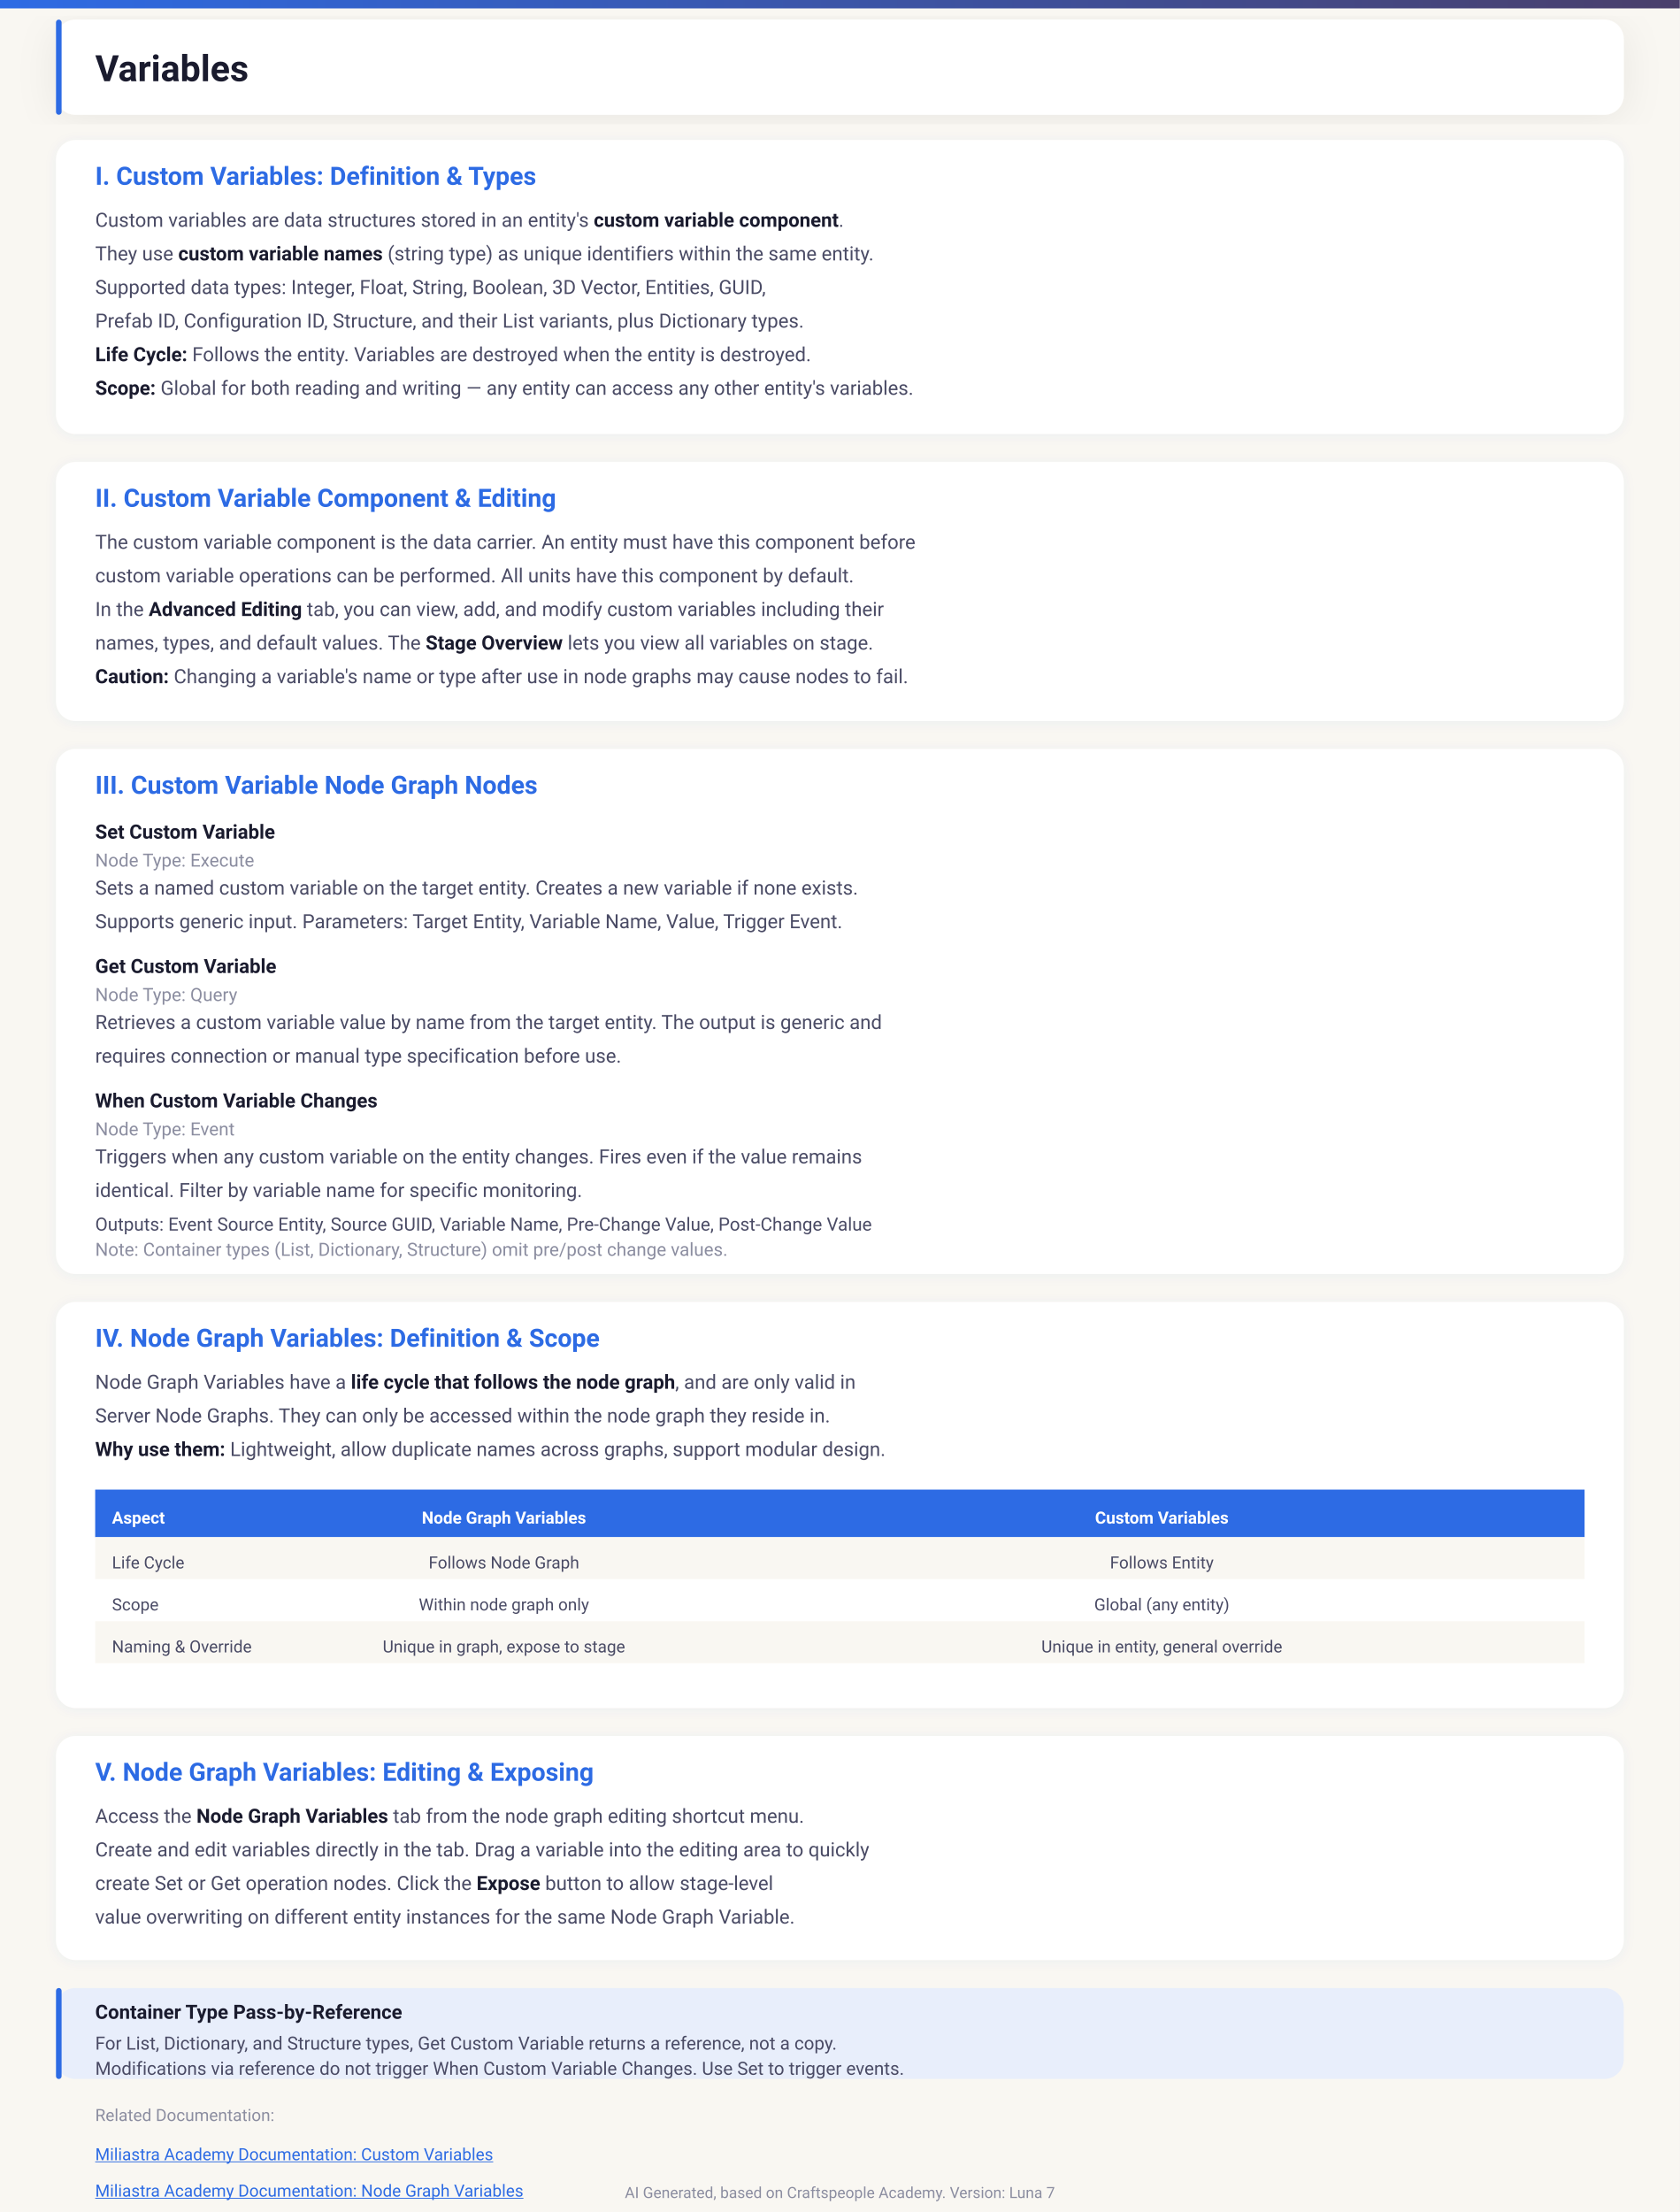
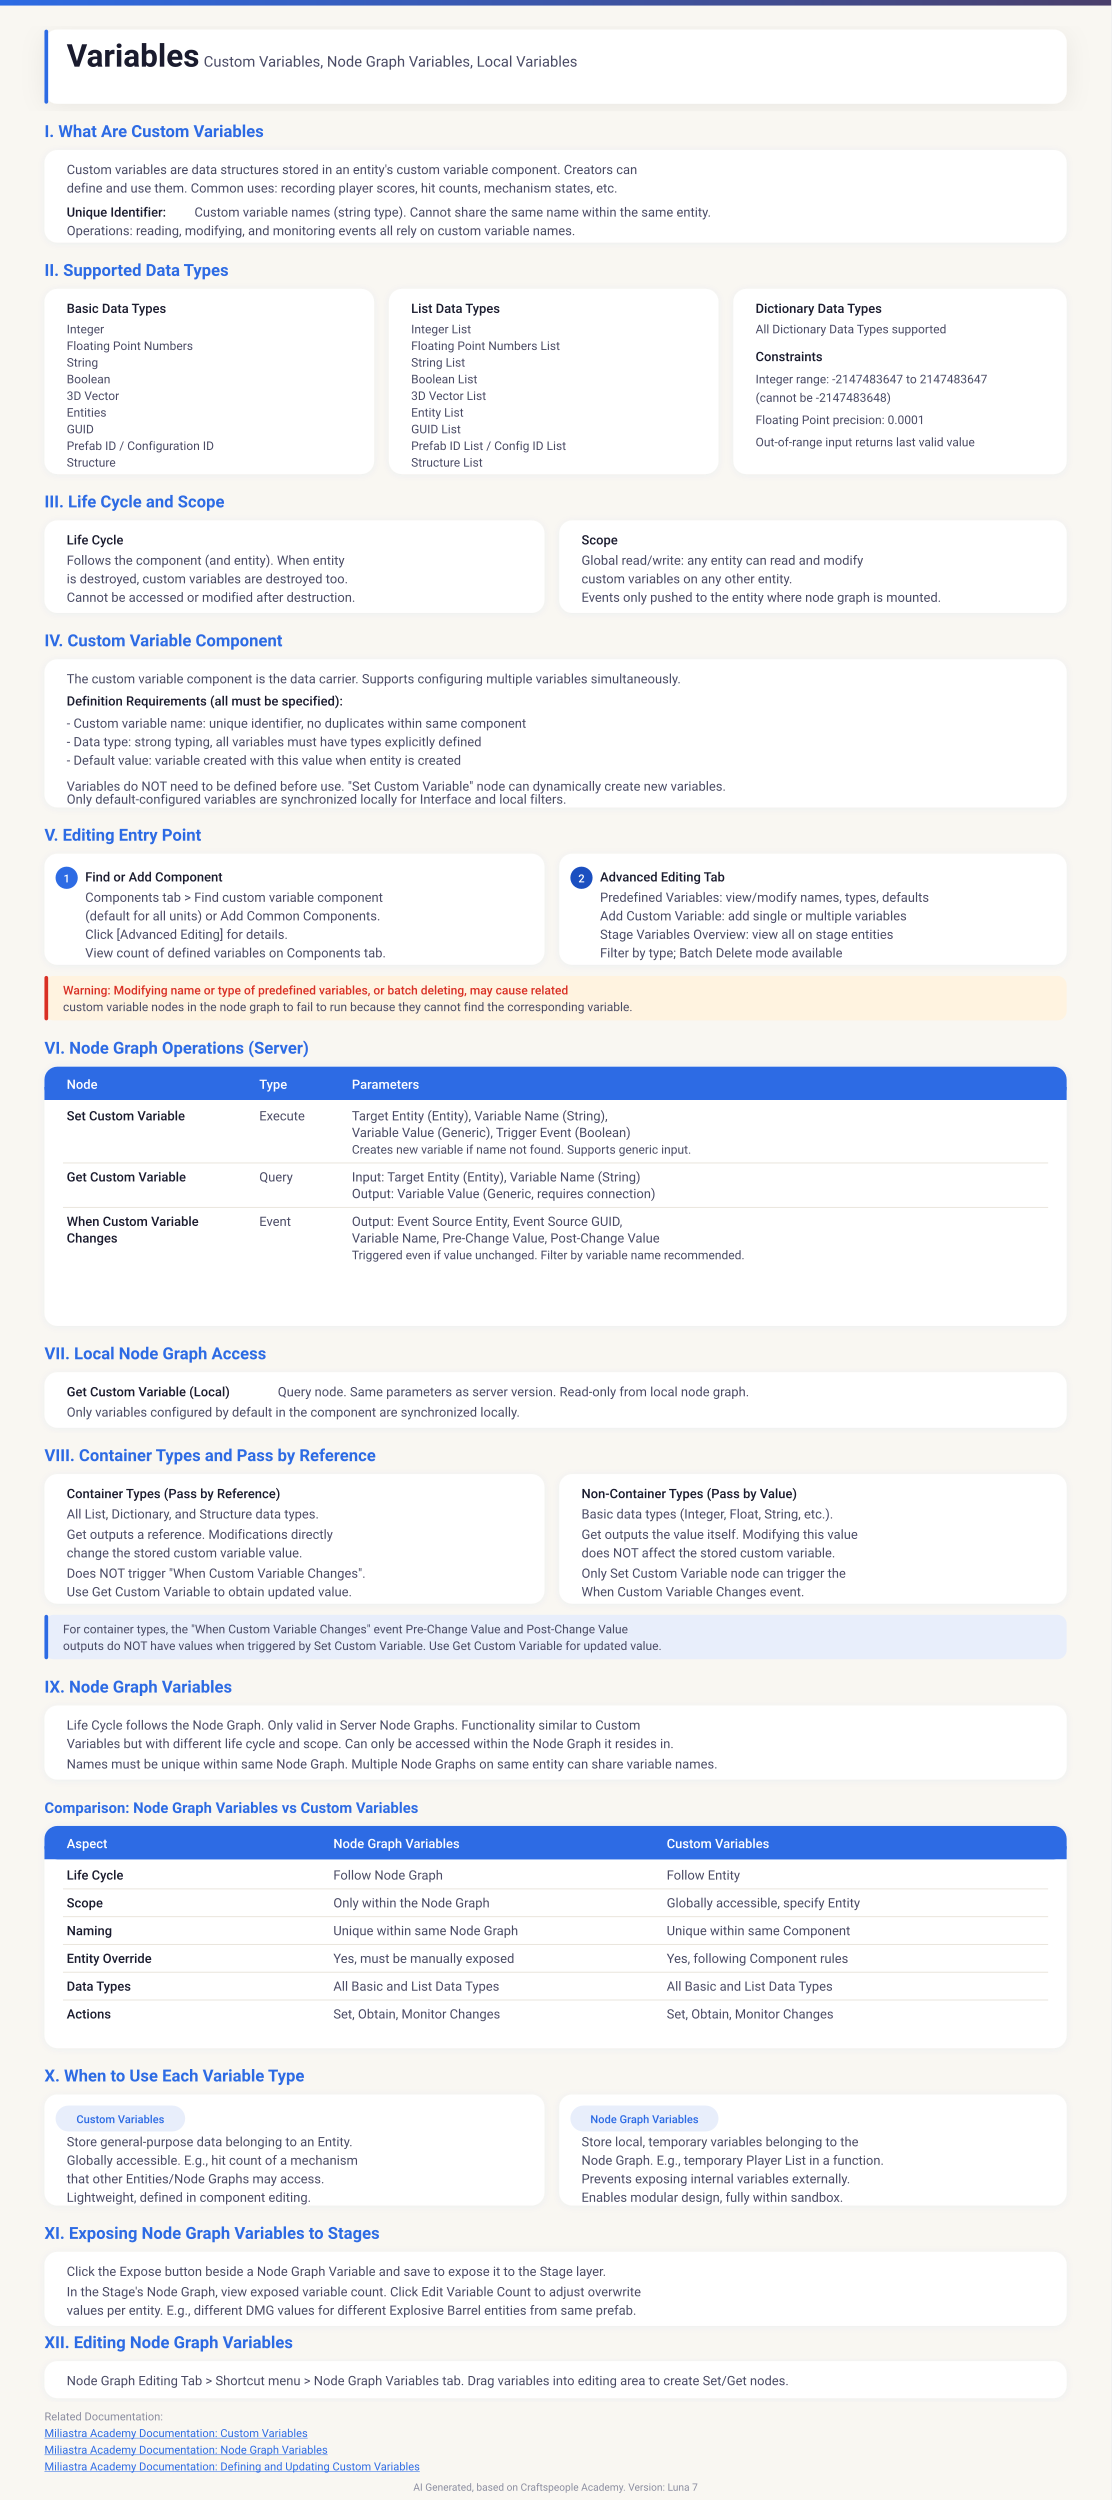
- <svg xmlns="http://www.w3.org/2000/svg" xmlns:xlink="http://www.w3.org/1999/xlink" viewBox="0 0 1200 1580" width="100%" height="100%" style="background:#F9F7F2;font-family:'Roboto','HYWenHei 85W','Noto Sans','Segoe UI',sans-serif;">
+ <svg xmlns="http://www.w3.org/2000/svg" xmlns:xlink="http://www.w3.org/1999/xlink" viewBox="0 0 1200 2700">
  <defs>
    <linearGradient id="topGrad" x1="0" y1="0" x2="1200" y2="0" gradientUnits="userSpaceOnUse">
      <stop offset="0%" stop-color="#2D6BE4" />
      <stop offset="100%" stop-color="#4A3F6B" />
    </linearGradient>
    <filter id="card">
      <feDropShadow dx="0" dy="1" stdDeviation="4" flood-color="#2D6BE4" flood-opacity="0.06" />
    </filter>
    <filter id="elevated">
      <feDropShadow dx="0" dy="4" stdDeviation="14" flood-color="#000" flood-opacity="0.07" />
    </filter>
  </defs>
-   <rect width="1200" height="1580" fill="#F9F7F2" />
+   <rect width="1200" height="2700" fill="#F9F7F2" />
  <rect width="1200" height="6" fill="url(#topGrad)" />
-   <rect x="40" y="14" width="1120" height="68" rx="14" fill="#FFFFFF" filter="url(#elevated)" />
-   <rect x="40" y="14" width="4" height="68" rx="2" fill="#2D6BE4" />
-   <text x="68" y="58" font-size="26" font-weight="700" fill="#1A1B2E">Variables</text>
-   <rect x="40" y="100" width="1120" height="210" rx="14" fill="#FFFFFF" filter="url(#card)" />
-   <text x="68" y="132" font-size="18" font-weight="700" fill="#2D6BE4">I. Custom Variables: Definition &amp; Types</text>
-   <text x="68" y="162" font-size="14" fill="#4A4B65">Custom variables are data structures stored in an entity's <tspan font-weight="700" fill="#1A1B2E">custom variable component</tspan>.</text>
-   <text x="68" y="186" font-size="14" fill="#4A4B65">They use <tspan font-weight="700" fill="#1A1B2E">custom variable names</tspan> (string type) as unique identifiers within the same entity.</text>
-   <text x="68" y="210" font-size="14" fill="#4A4B65">Supported data types: Integer, Float, String, Boolean, 3D Vector, Entities, GUID,</text>
-   <text x="68" y="234" font-size="14" fill="#4A4B65">Prefab ID, Configuration ID, Structure, and their List variants, plus Dictionary types.</text>
-   <text x="68" y="258" font-size="14" fill="#4A4B65">
-     <tspan font-weight="700" fill="#1A1B2E">Life Cycle:</tspan> Follows the entity. Variables are destroyed when the entity is destroyed.</text>
-   <text x="68" y="282" font-size="14" fill="#4A4B65">
-     <tspan font-weight="700" fill="#1A1B2E">Scope:</tspan> Global for both reading and writing — any entity can access any other entity's variables.</text>
-   <rect x="40" y="330" width="1120" height="185" rx="14" fill="#FFFFFF" filter="url(#card)" />
-   <text x="68" y="362" font-size="18" font-weight="700" fill="#2D6BE4">II. Custom Variable Component &amp; Editing</text>
-   <text x="68" y="392" font-size="14" fill="#4A4B65">The custom variable component is the data carrier. An entity must have this component before</text>
-   <text x="68" y="416" font-size="14" fill="#4A4B65">custom variable operations can be performed. All units have this component by default.</text>
-   <text x="68" y="440" font-size="14" fill="#4A4B65">In the <tspan font-weight="700" fill="#1A1B2E">Advanced Editing</tspan> tab, you can view, add, and modify custom variables including their</text>
-   <text x="68" y="464" font-size="14" fill="#4A4B65">names, types, and default values. The <tspan font-weight="700" fill="#1A1B2E">Stage Overview</tspan> lets you view all variables on stage.</text>
-   <text x="68" y="488" font-size="14" fill="#4A4B65">
-     <tspan font-weight="700" fill="#1A1B2E">Caution:</tspan> Changing a variable's name or type after use in node graphs may cause nodes to fail.</text>
-   <rect x="40" y="535" width="1120" height="375" rx="14" fill="#FFFFFF" filter="url(#card)" />
-   <text x="68" y="567" font-size="18" font-weight="700" fill="#2D6BE4">III. Custom Variable Node Graph Nodes</text>
-   <text x="68" y="599" font-size="14" font-weight="700" fill="#1A1B2E">Set Custom Variable</text>
-   <text x="68" y="619" font-size="13" fill="#8B8DA0">Node Type: Execute</text>
-   <text x="68" y="639" font-size="14" fill="#4A4B65">Sets a named custom variable on the target entity. Creates a new variable if none exists.</text>
-   <text x="68" y="663" font-size="14" fill="#4A4B65">Supports generic input. Parameters: Target Entity, Variable Name, Value, Trigger Event.</text>
-   <text x="68" y="695" font-size="14" font-weight="700" fill="#1A1B2E">Get Custom Variable</text>
-   <text x="68" y="715" font-size="13" fill="#8B8DA0">Node Type: Query</text>
-   <text x="68" y="735" font-size="14" fill="#4A4B65">Retrieves a custom variable value by name from the target entity. The output is generic and</text>
-   <text x="68" y="759" font-size="14" fill="#4A4B65">requires connection or manual type specification before use.</text>
-   <text x="68" y="791" font-size="14" font-weight="700" fill="#1A1B2E">When Custom Variable Changes</text>
-   <text x="68" y="811" font-size="13" fill="#8B8DA0">Node Type: Event</text>
-   <text x="68" y="831" font-size="14" fill="#4A4B65">Triggers when any custom variable on the entity changes. Fires even if the value remains</text>
-   <text x="68" y="855" font-size="14" fill="#4A4B65">identical. Filter by variable name for specific monitoring.</text>
-   <text x="68" y="879" font-size="13" fill="#4A4B65">Outputs: Event Source Entity, Source GUID, Variable Name, Pre-Change Value, Post-Change Value</text>
-   <text x="68" y="897" font-size="13" fill="#8B8DA0">Note: Container types (List, Dictionary, Structure) omit pre/post change values.</text>
-   <rect x="40" y="930" width="1120" height="290" rx="14" fill="#FFFFFF" filter="url(#card)" />
-   <text x="68" y="962" font-size="18" font-weight="700" fill="#2D6BE4">IV. Node Graph Variables: Definition &amp; Scope</text>
-   <text x="68" y="992" font-size="14" fill="#4A4B65">Node Graph Variables have a <tspan font-weight="700" fill="#1A1B2E">life cycle that follows the node graph</tspan>, and are only valid in</text>
-   <text x="68" y="1016" font-size="14" fill="#4A4B65">Server Node Graphs. They can only be accessed within the node graph they reside in.</text>
-   <text x="68" y="1040" font-size="14" fill="#4A4B65">
-     <tspan font-weight="700" fill="#1A1B2E">Why use them:</tspan> Lightweight, allow duplicate names across graphs, support modular design.</text>
-   <rect x="68" y="1064" width="1064" height="34" fill="#2D6BE4" />
-   <text x="80" y="1085" font-size="12" font-weight="700" fill="#FFFFFF" dominant-baseline="middle">Aspect</text>
-   <text x="360" y="1085" font-size="12" font-weight="700" fill="#FFFFFF" text-anchor="middle" dominant-baseline="middle">Node Graph Variables</text>
-   <text x="830" y="1085" font-size="12" font-weight="700" fill="#FFFFFF" text-anchor="middle" dominant-baseline="middle">Custom Variables</text>
-   <rect x="68" y="1098" width="1064" height="30" fill="#F9F7F2" />
-   <text x="80" y="1117" font-size="12" fill="#4A4B65" dominant-baseline="middle">Life Cycle</text>
-   <text x="360" y="1117" font-size="12" fill="#4A4B65" text-anchor="middle" dominant-baseline="middle">Follows Node Graph</text>
-   <text x="830" y="1117" font-size="12" fill="#4A4B65" text-anchor="middle" dominant-baseline="middle">Follows Entity</text>
-   <rect x="68" y="1128" width="1064" height="30" fill="#FFFFFF" />
-   <text x="80" y="1147" font-size="12" fill="#4A4B65" dominant-baseline="middle">Scope</text>
-   <text x="360" y="1147" font-size="12" fill="#4A4B65" text-anchor="middle" dominant-baseline="middle">Within node graph only</text>
-   <text x="830" y="1147" font-size="12" fill="#4A4B65" text-anchor="middle" dominant-baseline="middle">Global (any entity)</text>
-   <rect x="68" y="1158" width="1064" height="30" fill="#F9F7F2" />
-   <text x="80" y="1177" font-size="12" fill="#4A4B65" dominant-baseline="middle">Naming &amp; Override</text>
-   <text x="360" y="1177" font-size="12" fill="#4A4B65" text-anchor="middle" dominant-baseline="middle">Unique in graph, expose to stage</text>
-   <text x="830" y="1177" font-size="12" fill="#4A4B65" text-anchor="middle" dominant-baseline="middle">Unique in entity, general override</text>
-   <rect x="40" y="1240" width="1120" height="160" rx="14" fill="#FFFFFF" filter="url(#card)" />
-   <text x="68" y="1272" font-size="18" font-weight="700" fill="#2D6BE4">V. Node Graph Variables: Editing &amp; Exposing</text>
-   <text x="68" y="1302" font-size="14" fill="#4A4B65">Access the <tspan font-weight="700" fill="#1A1B2E">Node Graph Variables</tspan> tab from the node graph editing shortcut menu.</text>
-   <text x="68" y="1326" font-size="14" fill="#4A4B65">Create and edit variables directly in the tab. Drag a variable into the editing area to quickly</text>
-   <text x="68" y="1350" font-size="14" fill="#4A4B65">create Set or Get operation nodes. Click the <tspan font-weight="700" fill="#1A1B2E">Expose</tspan> button to allow stage-level</text>
-   <text x="68" y="1374" font-size="14" fill="#4A4B65">value overwriting on different entity instances for the same Node Graph Variable.</text>
-   <rect x="40" y="1420" width="1120" height="65" rx="14" fill="#E8EEFB" />
-   <rect x="40" y="1420" width="4" height="65" rx="2" fill="#2D6BE4" />
-   <text x="68" y="1442" font-size="14" font-weight="700" fill="#1A1B2E">Container Type Pass-by-Reference</text>
-   <text x="68" y="1464" font-size="13" fill="#4A4B65">For List, Dictionary, and Structure types, Get Custom Variable returns a reference, not a copy.</text>
-   <text x="68" y="1482" font-size="13" fill="#4A4B65">Modifications via reference do not trigger When Custom Variable Changes. Use Set to trigger events.</text>
-   <text x="68" y="1515" font-size="12" fill="#8B8DA0">Related Documentation:</text>
-   <a xlink:href="https://act.hoyoverse.com/ys/ugc/tutorial/detail/mh07te9wy8b6" target="_blank">
-     <text x="68" y="1543" font-size="12" fill="#2D6BE4" text-decoration="underline">Miliastra Academy Documentation: Custom Variables</text>
+   <rect x="48" y="32" width="1104" height="80" rx="14" fill="#fff" filter="url(#elevated)" />
+   <rect x="48" y="32" width="4" height="80" rx="2" fill="#2D6BE4" />
+   <text x="72" y="72" fill="#1A1B2E" font-size="34" font-weight="bold" font-family="'Roboto','HYWenHei 85W','Noto Sans','Segoe UI',sans-serif">Variables</text>
+   <text x="220" y="72" fill="#4A4B65" font-size="16" font-family="'Roboto','HYWenHei 85W','Noto Sans','Segoe UI',sans-serif">Custom Variables, Node Graph Variables, Local Variables</text>
+   <text x="48" y="148" fill="#2D6BE4" font-size="18" font-weight="700" font-family="'Roboto','HYWenHei 85W','Noto Sans','Segoe UI',sans-serif">I. What Are Custom Variables</text>
+   <rect x="48" y="162" width="1104" height="100" rx="14" fill="#fff" filter="url(#card)" />
+   <text x="72" y="188" fill="#4A4B65" font-size="14" font-family="'Roboto','HYWenHei 85W','Noto Sans','Segoe UI',sans-serif">Custom variables are data structures stored in an entity's custom variable component. Creators can</text>
+   <text x="72" y="208" fill="#4A4B65" font-size="14" font-family="'Roboto','HYWenHei 85W','Noto Sans','Segoe UI',sans-serif">define and use them. Common uses: recording player scores, hit counts, mechanism states, etc.</text>
+   <text x="72" y="234" fill="#1A1B2E" font-size="14" font-weight="500" font-family="'Roboto','HYWenHei 85W','Noto Sans','Segoe UI',sans-serif">Unique Identifier:</text>
+   <text x="210" y="234" fill="#4A4B65" font-size="14" font-family="'Roboto','HYWenHei 85W','Noto Sans','Segoe UI',sans-serif">Custom variable names (string type). Cannot share the same name within the same entity.</text>
+   <text x="72" y="254" fill="#4A4B65" font-size="14" font-family="'Roboto','HYWenHei 85W','Noto Sans','Segoe UI',sans-serif">Operations: reading, modifying, and monitoring events all rely on custom variable names.</text>
+   <text x="48" y="298" fill="#2D6BE4" font-size="18" font-weight="700" font-family="'Roboto','HYWenHei 85W','Noto Sans','Segoe UI',sans-serif">II. Supported Data Types</text>
+   <rect x="48" y="312" width="356" height="200" rx="14" fill="#fff" filter="url(#card)" />
+   <text x="72" y="338" fill="#1A1B2E" font-size="14" font-weight="500" font-family="'Roboto','HYWenHei 85W','Noto Sans','Segoe UI',sans-serif">Basic Data Types</text>
+   <text x="72" y="360" fill="#4A4B65" font-size="13" font-family="'Roboto','HYWenHei 85W','Noto Sans','Segoe UI',sans-serif">Integer</text>
+   <text x="72" y="378" fill="#4A4B65" font-size="13" font-family="'Roboto','HYWenHei 85W','Noto Sans','Segoe UI',sans-serif">Floating Point Numbers</text>
+   <text x="72" y="396" fill="#4A4B65" font-size="13" font-family="'Roboto','HYWenHei 85W','Noto Sans','Segoe UI',sans-serif">String</text>
+   <text x="72" y="414" fill="#4A4B65" font-size="13" font-family="'Roboto','HYWenHei 85W','Noto Sans','Segoe UI',sans-serif">Boolean</text>
+   <text x="72" y="432" fill="#4A4B65" font-size="13" font-family="'Roboto','HYWenHei 85W','Noto Sans','Segoe UI',sans-serif">3D Vector</text>
+   <text x="72" y="450" fill="#4A4B65" font-size="13" font-family="'Roboto','HYWenHei 85W','Noto Sans','Segoe UI',sans-serif">Entities</text>
+   <text x="72" y="468" fill="#4A4B65" font-size="13" font-family="'Roboto','HYWenHei 85W','Noto Sans','Segoe UI',sans-serif">GUID</text>
+   <text x="72" y="486" fill="#4A4B65" font-size="13" font-family="'Roboto','HYWenHei 85W','Noto Sans','Segoe UI',sans-serif">Prefab ID / Configuration ID</text>
+   <text x="72" y="504" fill="#4A4B65" font-size="13" font-family="'Roboto','HYWenHei 85W','Noto Sans','Segoe UI',sans-serif">Structure</text>
+   <rect x="420" y="312" width="356" height="200" rx="14" fill="#fff" filter="url(#card)" />
+   <text x="444" y="338" fill="#1A1B2E" font-size="14" font-weight="500" font-family="'Roboto','HYWenHei 85W','Noto Sans','Segoe UI',sans-serif">List Data Types</text>
+   <text x="444" y="360" fill="#4A4B65" font-size="13" font-family="'Roboto','HYWenHei 85W','Noto Sans','Segoe UI',sans-serif">Integer List</text>
+   <text x="444" y="378" fill="#4A4B65" font-size="13" font-family="'Roboto','HYWenHei 85W','Noto Sans','Segoe UI',sans-serif">Floating Point Numbers List</text>
+   <text x="444" y="396" fill="#4A4B65" font-size="13" font-family="'Roboto','HYWenHei 85W','Noto Sans','Segoe UI',sans-serif">String List</text>
+   <text x="444" y="414" fill="#4A4B65" font-size="13" font-family="'Roboto','HYWenHei 85W','Noto Sans','Segoe UI',sans-serif">Boolean List</text>
+   <text x="444" y="432" fill="#4A4B65" font-size="13" font-family="'Roboto','HYWenHei 85W','Noto Sans','Segoe UI',sans-serif">3D Vector List</text>
+   <text x="444" y="450" fill="#4A4B65" font-size="13" font-family="'Roboto','HYWenHei 85W','Noto Sans','Segoe UI',sans-serif">Entity List</text>
+   <text x="444" y="468" fill="#4A4B65" font-size="13" font-family="'Roboto','HYWenHei 85W','Noto Sans','Segoe UI',sans-serif">GUID List</text>
+   <text x="444" y="486" fill="#4A4B65" font-size="13" font-family="'Roboto','HYWenHei 85W','Noto Sans','Segoe UI',sans-serif">Prefab ID List / Config ID List</text>
+   <text x="444" y="504" fill="#4A4B65" font-size="13" font-family="'Roboto','HYWenHei 85W','Noto Sans','Segoe UI',sans-serif">Structure List</text>
+   <rect x="792" y="312" width="360" height="200" rx="14" fill="#fff" filter="url(#card)" />
+   <text x="816" y="338" fill="#1A1B2E" font-size="14" font-weight="500" font-family="'Roboto','HYWenHei 85W','Noto Sans','Segoe UI',sans-serif">Dictionary Data Types</text>
+   <text x="816" y="360" fill="#4A4B65" font-size="13" font-family="'Roboto','HYWenHei 85W','Noto Sans','Segoe UI',sans-serif">All Dictionary Data Types supported</text>
+   <text x="816" y="390" fill="#1A1B2E" font-size="14" font-weight="500" font-family="'Roboto','HYWenHei 85W','Noto Sans','Segoe UI',sans-serif">Constraints</text>
+   <text x="816" y="414" fill="#4A4B65" font-size="13" font-family="'Roboto','HYWenHei 85W','Noto Sans','Segoe UI',sans-serif">Integer range: -2147483647 to 2147483647</text>
+   <text x="816" y="434" fill="#4A4B65" font-size="13" font-family="'Roboto','HYWenHei 85W','Noto Sans','Segoe UI',sans-serif">(cannot be -2147483648)</text>
+   <text x="816" y="458" fill="#4A4B65" font-size="13" font-family="'Roboto','HYWenHei 85W','Noto Sans','Segoe UI',sans-serif">Floating Point precision: 0.0001</text>
+   <text x="816" y="482" fill="#4A4B65" font-size="13" font-family="'Roboto','HYWenHei 85W','Noto Sans','Segoe UI',sans-serif">Out-of-range input returns last valid value</text>
+   <text x="48" y="548" fill="#2D6BE4" font-size="18" font-weight="700" font-family="'Roboto','HYWenHei 85W','Noto Sans','Segoe UI',sans-serif">III. Life Cycle and Scope</text>
+   <rect x="48" y="562" width="540" height="100" rx="14" fill="#fff" filter="url(#card)" />
+   <text x="72" y="588" fill="#1A1B2E" font-size="14" font-weight="500" font-family="'Roboto','HYWenHei 85W','Noto Sans','Segoe UI',sans-serif">Life Cycle</text>
+   <text x="72" y="610" fill="#4A4B65" font-size="14" font-family="'Roboto','HYWenHei 85W','Noto Sans','Segoe UI',sans-serif">Follows the component (and entity). When entity</text>
+   <text x="72" y="630" fill="#4A4B65" font-size="14" font-family="'Roboto','HYWenHei 85W','Noto Sans','Segoe UI',sans-serif">is destroyed, custom variables are destroyed too.</text>
+   <text x="72" y="650" fill="#4A4B65" font-size="14" font-family="'Roboto','HYWenHei 85W','Noto Sans','Segoe UI',sans-serif">Cannot be accessed or modified after destruction.</text>
+   <rect x="604" y="562" width="548" height="100" rx="14" fill="#fff" filter="url(#card)" />
+   <text x="628" y="588" fill="#1A1B2E" font-size="14" font-weight="500" font-family="'Roboto','HYWenHei 85W','Noto Sans','Segoe UI',sans-serif">Scope</text>
+   <text x="628" y="610" fill="#4A4B65" font-size="14" font-family="'Roboto','HYWenHei 85W','Noto Sans','Segoe UI',sans-serif">Global read/write: any entity can read and modify</text>
+   <text x="628" y="630" fill="#4A4B65" font-size="14" font-family="'Roboto','HYWenHei 85W','Noto Sans','Segoe UI',sans-serif">custom variables on any other entity.</text>
+   <text x="628" y="650" fill="#4A4B65" font-size="14" font-family="'Roboto','HYWenHei 85W','Noto Sans','Segoe UI',sans-serif">Events only pushed to the entity where node graph is mounted.</text>
+   <text x="48" y="698" fill="#2D6BE4" font-size="18" font-weight="700" font-family="'Roboto','HYWenHei 85W','Noto Sans','Segoe UI',sans-serif">IV. Custom Variable Component</text>
+   <rect x="48" y="712" width="1104" height="160" rx="14" fill="#fff" filter="url(#card)" />
+   <text x="72" y="738" fill="#4A4B65" font-size="14" font-family="'Roboto','HYWenHei 85W','Noto Sans','Segoe UI',sans-serif">The custom variable component is the data carrier. Supports configuring multiple variables simultaneously.</text>
+   <text x="72" y="762" fill="#1A1B2E" font-size="14" font-weight="500" font-family="'Roboto','HYWenHei 85W','Noto Sans','Segoe UI',sans-serif">Definition Requirements (all must be specified):</text>
+   <text x="72" y="786" fill="#4A4B65" font-size="14" font-family="'Roboto','HYWenHei 85W','Noto Sans','Segoe UI',sans-serif">- Custom variable name: unique identifier, no duplicates within same component</text>
+   <text x="72" y="806" fill="#4A4B65" font-size="14" font-family="'Roboto','HYWenHei 85W','Noto Sans','Segoe UI',sans-serif">- Data type: strong typing, all variables must have types explicitly defined</text>
+   <text x="72" y="826" fill="#4A4B65" font-size="14" font-family="'Roboto','HYWenHei 85W','Noto Sans','Segoe UI',sans-serif">- Default value: variable created with this value when entity is created</text>
+   <text x="72" y="854" fill="#4A4B65" font-size="14" font-family="'Roboto','HYWenHei 85W','Noto Sans','Segoe UI',sans-serif">Variables do NOT need to be defined before use. "Set Custom Variable" node can dynamically create new variables.</text>
+   <text x="72" y="868" fill="#4A4B65" font-size="14" font-family="'Roboto','HYWenHei 85W','Noto Sans','Segoe UI',sans-serif">Only default-configured variables are synchronized locally for Interface and local filters.</text>
+   <text x="48" y="908" fill="#2D6BE4" font-size="18" font-weight="700" font-family="'Roboto','HYWenHei 85W','Noto Sans','Segoe UI',sans-serif">V. Editing Entry Point</text>
+   <rect x="48" y="922" width="540" height="120" rx="14" fill="#fff" filter="url(#card)" />
+   <circle cx="72" cy="948" r="12" fill="#2D6BE4" />
+   <text x="72" y="953" fill="#fff" font-size="12" text-anchor="middle" font-weight="500" font-family="'Roboto','HYWenHei 85W','Noto Sans','Segoe UI',sans-serif">1</text>
+   <text x="92" y="952" fill="#1A1B2E" font-size="14" font-weight="500" font-family="'Roboto','HYWenHei 85W','Noto Sans','Segoe UI',sans-serif">Find or Add Component</text>
+   <text x="92" y="974" fill="#4A4B65" font-size="14" font-family="'Roboto','HYWenHei 85W','Noto Sans','Segoe UI',sans-serif">Components tab &gt; Find custom variable component</text>
+   <text x="92" y="994" fill="#4A4B65" font-size="14" font-family="'Roboto','HYWenHei 85W','Noto Sans','Segoe UI',sans-serif">(default for all units) or Add Common Components.</text>
+   <text x="92" y="1014" fill="#4A4B65" font-size="14" font-family="'Roboto','HYWenHei 85W','Noto Sans','Segoe UI',sans-serif">Click [Advanced Editing] for details.</text>
+   <text x="92" y="1034" fill="#4A4B65" font-size="14" font-family="'Roboto','HYWenHei 85W','Noto Sans','Segoe UI',sans-serif">View count of defined variables on Components tab.</text>
+   <rect x="604" y="922" width="548" height="120" rx="14" fill="#fff" filter="url(#card)" />
+   <circle cx="628" cy="948" r="12" fill="#1B4FC0" />
+   <text x="628" y="953" fill="#fff" font-size="12" text-anchor="middle" font-weight="500" font-family="'Roboto','HYWenHei 85W','Noto Sans','Segoe UI',sans-serif">2</text>
+   <text x="648" y="952" fill="#1A1B2E" font-size="14" font-weight="500" font-family="'Roboto','HYWenHei 85W','Noto Sans','Segoe UI',sans-serif">Advanced Editing Tab</text>
+   <text x="648" y="974" fill="#4A4B65" font-size="14" font-family="'Roboto','HYWenHei 85W','Noto Sans','Segoe UI',sans-serif">Predefined Variables: view/modify names, types, defaults</text>
+   <text x="648" y="994" fill="#4A4B65" font-size="14" font-family="'Roboto','HYWenHei 85W','Noto Sans','Segoe UI',sans-serif">Add Custom Variable: add single or multiple variables</text>
+   <text x="648" y="1014" fill="#4A4B65" font-size="14" font-family="'Roboto','HYWenHei 85W','Noto Sans','Segoe UI',sans-serif">Stage Variables Overview: view all on stage entities</text>
+   <text x="648" y="1034" fill="#4A4B65" font-size="14" font-family="'Roboto','HYWenHei 85W','Noto Sans','Segoe UI',sans-serif">Filter by type; Batch Delete mode available</text>
+   <rect x="48" y="1054" width="1104" height="48" rx="10" fill="#FFF3E0" />
+   <rect x="48" y="1054" width="4" height="48" rx="2" fill="#D93025" />
+   <text x="68" y="1074" fill="#D93025" font-size="13" font-weight="500" font-family="'Roboto','HYWenHei 85W','Noto Sans','Segoe UI',sans-serif">Warning: Modifying name or type of predefined variables, or batch deleting, may cause related</text>
+   <text x="68" y="1092" fill="#4A4B65" font-size="13" font-family="'Roboto','HYWenHei 85W','Noto Sans','Segoe UI',sans-serif">custom variable nodes in the node graph to fail to run because they cannot find the corresponding variable.</text>
+   <text x="48" y="1138" fill="#2D6BE4" font-size="18" font-weight="700" font-family="'Roboto','HYWenHei 85W','Noto Sans','Segoe UI',sans-serif">VI. Node Graph Operations (Server)</text>
+   <rect x="48" y="1152" width="1104" height="280" rx="14" fill="#fff" filter="url(#card)" />
+   <rect x="48" y="1152" width="1104" height="36" rx="14" fill="#2D6BE4" />
+   <rect x="48" y="1174" width="1104" height="14" fill="#2D6BE4" />
+   <text x="72" y="1176" fill="#fff" font-size="14" font-weight="500" font-family="'Roboto','HYWenHei 85W','Noto Sans','Segoe UI',sans-serif">Node</text>
+   <text x="280" y="1176" fill="#fff" font-size="14" font-weight="500" font-family="'Roboto','HYWenHei 85W','Noto Sans','Segoe UI',sans-serif">Type</text>
+   <text x="380" y="1176" fill="#fff" font-size="14" font-weight="500" font-family="'Roboto','HYWenHei 85W','Noto Sans','Segoe UI',sans-serif">Parameters</text>
+   <text x="72" y="1210" fill="#1A1B2E" font-size="14" font-weight="500" font-family="'Roboto','HYWenHei 85W','Noto Sans','Segoe UI',sans-serif">Set Custom Variable</text>
+   <text x="280" y="1210" fill="#4A4B65" font-size="14" font-family="'Roboto','HYWenHei 85W','Noto Sans','Segoe UI',sans-serif">Execute</text>
+   <text x="380" y="1210" fill="#4A4B65" font-size="14" font-family="'Roboto','HYWenHei 85W','Noto Sans','Segoe UI',sans-serif">Target Entity (Entity), Variable Name (String),</text>
+   <text x="380" y="1228" fill="#4A4B65" font-size="14" font-family="'Roboto','HYWenHei 85W','Noto Sans','Segoe UI',sans-serif">Variable Value (Generic), Trigger Event (Boolean)</text>
+   <text x="380" y="1246" fill="#4A4B65" font-size="13" font-family="'Roboto','HYWenHei 85W','Noto Sans','Segoe UI',sans-serif">Creates new variable if name not found. Supports generic input.</text>
+   <line x1="68" y1="1256" x2="1132" y2="1256" stroke="#E8E4DA" stroke-width="1" />
+   <text x="72" y="1276" fill="#1A1B2E" font-size="14" font-weight="500" font-family="'Roboto','HYWenHei 85W','Noto Sans','Segoe UI',sans-serif">Get Custom Variable</text>
+   <text x="280" y="1276" fill="#4A4B65" font-size="14" font-family="'Roboto','HYWenHei 85W','Noto Sans','Segoe UI',sans-serif">Query</text>
+   <text x="380" y="1276" fill="#4A4B65" font-size="14" font-family="'Roboto','HYWenHei 85W','Noto Sans','Segoe UI',sans-serif">Input: Target Entity (Entity), Variable Name (String)</text>
+   <text x="380" y="1294" fill="#4A4B65" font-size="14" font-family="'Roboto','HYWenHei 85W','Noto Sans','Segoe UI',sans-serif">Output: Variable Value (Generic, requires connection)</text>
+   <line x1="68" y1="1304" x2="1132" y2="1304" stroke="#E8E4DA" stroke-width="1" />
+   <text x="72" y="1324" fill="#1A1B2E" font-size="14" font-weight="500" font-family="'Roboto','HYWenHei 85W','Noto Sans','Segoe UI',sans-serif">When Custom Variable</text>
+   <text x="72" y="1342" fill="#1A1B2E" font-size="14" font-weight="500" font-family="'Roboto','HYWenHei 85W','Noto Sans','Segoe UI',sans-serif">Changes</text>
+   <text x="280" y="1324" fill="#4A4B65" font-size="14" font-family="'Roboto','HYWenHei 85W','Noto Sans','Segoe UI',sans-serif">Event</text>
+   <text x="380" y="1324" fill="#4A4B65" font-size="14" font-family="'Roboto','HYWenHei 85W','Noto Sans','Segoe UI',sans-serif">Output: Event Source Entity, Event Source GUID,</text>
+   <text x="380" y="1342" fill="#4A4B65" font-size="14" font-family="'Roboto','HYWenHei 85W','Noto Sans','Segoe UI',sans-serif">Variable Name, Pre-Change Value, Post-Change Value</text>
+   <text x="380" y="1360" fill="#4A4B65" font-size="13" font-family="'Roboto','HYWenHei 85W','Noto Sans','Segoe UI',sans-serif">Triggered even if value unchanged. Filter by variable name recommended.</text>
+   <text x="48" y="1468" fill="#2D6BE4" font-size="18" font-weight="700" font-family="'Roboto','HYWenHei 85W','Noto Sans','Segoe UI',sans-serif">VII. Local Node Graph Access</text>
+   <rect x="48" y="1482" width="1104" height="60" rx="14" fill="#fff" filter="url(#card)" />
+   <text x="72" y="1508" fill="#1A1B2E" font-size="14" font-weight="500" font-family="'Roboto','HYWenHei 85W','Noto Sans','Segoe UI',sans-serif">Get Custom Variable (Local)</text>
+   <text x="300" y="1508" fill="#4A4B65" font-size="14" font-family="'Roboto','HYWenHei 85W','Noto Sans','Segoe UI',sans-serif">Query node. Same parameters as server version. Read-only from local node graph.</text>
+   <text x="72" y="1530" fill="#4A4B65" font-size="14" font-family="'Roboto','HYWenHei 85W','Noto Sans','Segoe UI',sans-serif">Only variables configured by default in the component are synchronized locally.</text>
+   <text x="48" y="1578" fill="#2D6BE4" font-size="18" font-weight="700" font-family="'Roboto','HYWenHei 85W','Noto Sans','Segoe UI',sans-serif">VIII. Container Types and Pass by Reference</text>
+   <rect x="48" y="1592" width="540" height="140" rx="14" fill="#fff" filter="url(#card)" />
+   <text x="72" y="1618" fill="#1A1B2E" font-size="14" font-weight="500" font-family="'Roboto','HYWenHei 85W','Noto Sans','Segoe UI',sans-serif">Container Types (Pass by Reference)</text>
+   <text x="72" y="1640" fill="#4A4B65" font-size="14" font-family="'Roboto','HYWenHei 85W','Noto Sans','Segoe UI',sans-serif">All List, Dictionary, and Structure data types.</text>
+   <text x="72" y="1662" fill="#4A4B65" font-size="14" font-family="'Roboto','HYWenHei 85W','Noto Sans','Segoe UI',sans-serif">Get outputs a reference. Modifications directly</text>
+   <text x="72" y="1682" fill="#4A4B65" font-size="14" font-family="'Roboto','HYWenHei 85W','Noto Sans','Segoe UI',sans-serif">change the stored custom variable value.</text>
+   <text x="72" y="1704" fill="#4A4B65" font-size="14" font-family="'Roboto','HYWenHei 85W','Noto Sans','Segoe UI',sans-serif">Does NOT trigger "When Custom Variable Changes".</text>
+   <text x="72" y="1724" fill="#4A4B65" font-size="14" font-family="'Roboto','HYWenHei 85W','Noto Sans','Segoe UI',sans-serif">Use Get Custom Variable to obtain updated value.</text>
+   <rect x="604" y="1592" width="548" height="140" rx="14" fill="#fff" filter="url(#card)" />
+   <text x="628" y="1618" fill="#1A1B2E" font-size="14" font-weight="500" font-family="'Roboto','HYWenHei 85W','Noto Sans','Segoe UI',sans-serif">Non-Container Types (Pass by Value)</text>
+   <text x="628" y="1640" fill="#4A4B65" font-size="14" font-family="'Roboto','HYWenHei 85W','Noto Sans','Segoe UI',sans-serif">Basic data types (Integer, Float, String, etc.).</text>
+   <text x="628" y="1662" fill="#4A4B65" font-size="14" font-family="'Roboto','HYWenHei 85W','Noto Sans','Segoe UI',sans-serif">Get outputs the value itself. Modifying this value</text>
+   <text x="628" y="1682" fill="#4A4B65" font-size="14" font-family="'Roboto','HYWenHei 85W','Noto Sans','Segoe UI',sans-serif">does NOT affect the stored custom variable.</text>
+   <text x="628" y="1704" fill="#4A4B65" font-size="14" font-family="'Roboto','HYWenHei 85W','Noto Sans','Segoe UI',sans-serif">Only Set Custom Variable node can trigger the</text>
+   <text x="628" y="1724" fill="#4A4B65" font-size="14" font-family="'Roboto','HYWenHei 85W','Noto Sans','Segoe UI',sans-serif">When Custom Variable Changes event.</text>
+   <rect x="48" y="1744" width="1104" height="48" rx="10" fill="#E8EEFB" />
+   <rect x="48" y="1744" width="4" height="48" rx="2" fill="#2D6BE4" />
+   <text x="68" y="1764" fill="#4A4B65" font-size="13" font-family="'Roboto','HYWenHei 85W','Noto Sans','Segoe UI',sans-serif">For container types, the "When Custom Variable Changes" event Pre-Change Value and Post-Change Value</text>
+   <text x="68" y="1782" fill="#4A4B65" font-size="13" font-family="'Roboto','HYWenHei 85W','Noto Sans','Segoe UI',sans-serif">outputs do NOT have values when triggered by Set Custom Variable. Use Get Custom Variable for updated value.</text>
+   <text x="48" y="1828" fill="#2D6BE4" font-size="18" font-weight="700" font-family="'Roboto','HYWenHei 85W','Noto Sans','Segoe UI',sans-serif">IX. Node Graph Variables</text>
+   <rect x="48" y="1842" width="1104" height="80" rx="14" fill="#fff" filter="url(#card)" />
+   <text x="72" y="1868" fill="#4A4B65" font-size="14" font-family="'Roboto','HYWenHei 85W','Noto Sans','Segoe UI',sans-serif">Life Cycle follows the Node Graph. Only valid in Server Node Graphs. Functionality similar to Custom</text>
+   <text x="72" y="1888" fill="#4A4B65" font-size="14" font-family="'Roboto','HYWenHei 85W','Noto Sans','Segoe UI',sans-serif">Variables but with different life cycle and scope. Can only be accessed within the Node Graph it resides in.</text>
+   <text x="72" y="1910" fill="#4A4B65" font-size="14" font-family="'Roboto','HYWenHei 85W','Noto Sans','Segoe UI',sans-serif">Names must be unique within same Node Graph. Multiple Node Graphs on same entity can share variable names.</text>
+   <text x="48" y="1958" fill="#2D6BE4" font-size="16" font-weight="600" font-family="'Roboto','HYWenHei 85W','Noto Sans','Segoe UI',sans-serif">Comparison: Node Graph Variables vs Custom Variables</text>
+   <rect x="48" y="1972" width="1104" height="240" rx="14" fill="#fff" filter="url(#card)" />
+   <rect x="48" y="1972" width="1104" height="36" rx="14" fill="#2D6BE4" />
+   <rect x="48" y="1994" width="1104" height="14" fill="#2D6BE4" />
+   <text x="72" y="1996" fill="#fff" font-size="14" font-weight="500" font-family="'Roboto','HYWenHei 85W','Noto Sans','Segoe UI',sans-serif">Aspect</text>
+   <text x="360" y="1996" fill="#fff" font-size="14" font-weight="500" font-family="'Roboto','HYWenHei 85W','Noto Sans','Segoe UI',sans-serif">Node Graph Variables</text>
+   <text x="720" y="1996" fill="#fff" font-size="14" font-weight="500" font-family="'Roboto','HYWenHei 85W','Noto Sans','Segoe UI',sans-serif">Custom Variables</text>
+   <text x="72" y="2030" fill="#1A1B2E" font-size="14" font-weight="500" font-family="'Roboto','HYWenHei 85W','Noto Sans','Segoe UI',sans-serif">Life Cycle</text>
+   <text x="360" y="2030" fill="#4A4B65" font-size="14" font-family="'Roboto','HYWenHei 85W','Noto Sans','Segoe UI',sans-serif">Follow Node Graph</text>
+   <text x="720" y="2030" fill="#4A4B65" font-size="14" font-family="'Roboto','HYWenHei 85W','Noto Sans','Segoe UI',sans-serif">Follow Entity</text>
+   <line x1="68" y1="2040" x2="1132" y2="2040" stroke="#E8E4DA" stroke-width="1" />
+   <text x="72" y="2060" fill="#1A1B2E" font-size="14" font-weight="500" font-family="'Roboto','HYWenHei 85W','Noto Sans','Segoe UI',sans-serif">Scope</text>
+   <text x="360" y="2060" fill="#4A4B65" font-size="14" font-family="'Roboto','HYWenHei 85W','Noto Sans','Segoe UI',sans-serif">Only within the Node Graph</text>
+   <text x="720" y="2060" fill="#4A4B65" font-size="14" font-family="'Roboto','HYWenHei 85W','Noto Sans','Segoe UI',sans-serif">Globally accessible, specify Entity</text>
+   <line x1="68" y1="2070" x2="1132" y2="2070" stroke="#E8E4DA" stroke-width="1" />
+   <text x="72" y="2090" fill="#1A1B2E" font-size="14" font-weight="500" font-family="'Roboto','HYWenHei 85W','Noto Sans','Segoe UI',sans-serif">Naming</text>
+   <text x="360" y="2090" fill="#4A4B65" font-size="14" font-family="'Roboto','HYWenHei 85W','Noto Sans','Segoe UI',sans-serif">Unique within same Node Graph</text>
+   <text x="720" y="2090" fill="#4A4B65" font-size="14" font-family="'Roboto','HYWenHei 85W','Noto Sans','Segoe UI',sans-serif">Unique within same Component</text>
+   <line x1="68" y1="2100" x2="1132" y2="2100" stroke="#E8E4DA" stroke-width="1" />
+   <text x="72" y="2120" fill="#1A1B2E" font-size="14" font-weight="500" font-family="'Roboto','HYWenHei 85W','Noto Sans','Segoe UI',sans-serif">Entity Override</text>
+   <text x="360" y="2120" fill="#4A4B65" font-size="14" font-family="'Roboto','HYWenHei 85W','Noto Sans','Segoe UI',sans-serif">Yes, must be manually exposed</text>
+   <text x="720" y="2120" fill="#4A4B65" font-size="14" font-family="'Roboto','HYWenHei 85W','Noto Sans','Segoe UI',sans-serif">Yes, following Component rules</text>
+   <line x1="68" y1="2130" x2="1132" y2="2130" stroke="#E8E4DA" stroke-width="1" />
+   <text x="72" y="2150" fill="#1A1B2E" font-size="14" font-weight="500" font-family="'Roboto','HYWenHei 85W','Noto Sans','Segoe UI',sans-serif">Data Types</text>
+   <text x="360" y="2150" fill="#4A4B65" font-size="14" font-family="'Roboto','HYWenHei 85W','Noto Sans','Segoe UI',sans-serif">All Basic and List Data Types</text>
+   <text x="720" y="2150" fill="#4A4B65" font-size="14" font-family="'Roboto','HYWenHei 85W','Noto Sans','Segoe UI',sans-serif">All Basic and List Data Types</text>
+   <line x1="68" y1="2160" x2="1132" y2="2160" stroke="#E8E4DA" stroke-width="1" />
+   <text x="72" y="2180" fill="#1A1B2E" font-size="14" font-weight="500" font-family="'Roboto','HYWenHei 85W','Noto Sans','Segoe UI',sans-serif">Actions</text>
+   <text x="360" y="2180" fill="#4A4B65" font-size="14" font-family="'Roboto','HYWenHei 85W','Noto Sans','Segoe UI',sans-serif">Set, Obtain, Monitor Changes</text>
+   <text x="720" y="2180" fill="#4A4B65" font-size="14" font-family="'Roboto','HYWenHei 85W','Noto Sans','Segoe UI',sans-serif">Set, Obtain, Monitor Changes</text>
+   <text x="48" y="2248" fill="#2D6BE4" font-size="18" font-weight="700" font-family="'Roboto','HYWenHei 85W','Noto Sans','Segoe UI',sans-serif">X. When to Use Each Variable Type</text>
+   <rect x="48" y="2262" width="540" height="120" rx="14" fill="#fff" filter="url(#card)" />
+   <rect x="60" y="2274" width="140" height="28" rx="14" fill="#E8EEFB" />
+   <text x="130" y="2293" fill="#2D6BE4" font-size="12" text-anchor="middle" font-weight="500" font-family="'Roboto','HYWenHei 85W','Noto Sans','Segoe UI',sans-serif">Custom Variables</text>
+   <text x="72" y="2318" fill="#4A4B65" font-size="14" font-family="'Roboto','HYWenHei 85W','Noto Sans','Segoe UI',sans-serif">Store general-purpose data belonging to an Entity.</text>
+   <text x="72" y="2338" fill="#4A4B65" font-size="14" font-family="'Roboto','HYWenHei 85W','Noto Sans','Segoe UI',sans-serif">Globally accessible. E.g., hit count of a mechanism</text>
+   <text x="72" y="2358" fill="#4A4B65" font-size="14" font-family="'Roboto','HYWenHei 85W','Noto Sans','Segoe UI',sans-serif">that other Entities/Node Graphs may access.</text>
+   <text x="72" y="2378" fill="#4A4B65" font-size="14" font-family="'Roboto','HYWenHei 85W','Noto Sans','Segoe UI',sans-serif">Lightweight, defined in component editing.</text>
+   <rect x="604" y="2262" width="548" height="120" rx="14" fill="#fff" filter="url(#card)" />
+   <rect x="616" y="2274" width="160" height="28" rx="14" fill="#E8EEFB" />
+   <text x="696" y="2293" fill="#2D6BE4" font-size="12" text-anchor="middle" font-weight="500" font-family="'Roboto','HYWenHei 85W','Noto Sans','Segoe UI',sans-serif">Node Graph Variables</text>
+   <text x="628" y="2318" fill="#4A4B65" font-size="14" font-family="'Roboto','HYWenHei 85W','Noto Sans','Segoe UI',sans-serif">Store local, temporary variables belonging to the</text>
+   <text x="628" y="2338" fill="#4A4B65" font-size="14" font-family="'Roboto','HYWenHei 85W','Noto Sans','Segoe UI',sans-serif">Node Graph. E.g., temporary Player List in a function.</text>
+   <text x="628" y="2358" fill="#4A4B65" font-size="14" font-family="'Roboto','HYWenHei 85W','Noto Sans','Segoe UI',sans-serif">Prevents exposing internal variables externally.</text>
+   <text x="628" y="2378" fill="#4A4B65" font-size="14" font-family="'Roboto','HYWenHei 85W','Noto Sans','Segoe UI',sans-serif">Enables modular design, fully within sandbox.</text>
+   <text x="48" y="2418" fill="#2D6BE4" font-size="18" font-weight="700" font-family="'Roboto','HYWenHei 85W','Noto Sans','Segoe UI',sans-serif">XI. Exposing Node Graph Variables to Stages</text>
+   <rect x="48" y="2432" width="1104" height="80" rx="14" fill="#fff" filter="url(#card)" />
+   <text x="72" y="2458" fill="#4A4B65" font-size="14" font-family="'Roboto','HYWenHei 85W','Noto Sans','Segoe UI',sans-serif">Click the Expose button beside a Node Graph Variable and save to expose it to the Stage layer.</text>
+   <text x="72" y="2480" fill="#4A4B65" font-size="14" font-family="'Roboto','HYWenHei 85W','Noto Sans','Segoe UI',sans-serif">In the Stage's Node Graph, view exposed variable count. Click Edit Variable Count to adjust overwrite</text>
+   <text x="72" y="2500" fill="#4A4B65" font-size="14" font-family="'Roboto','HYWenHei 85W','Noto Sans','Segoe UI',sans-serif">values per entity. E.g., different DMG values for different Explosive Barrel entities from same prefab.</text>
+   <text x="48" y="2536" fill="#2D6BE4" font-size="18" font-weight="700" font-family="'Roboto','HYWenHei 85W','Noto Sans','Segoe UI',sans-serif">XII. Editing Node Graph Variables</text>
+   <rect x="48" y="2550" width="1104" height="40" rx="14" fill="#fff" filter="url(#card)" />
+   <text x="72" y="2576" fill="#4A4B65" font-size="14" font-family="'Roboto','HYWenHei 85W','Noto Sans','Segoe UI',sans-serif">Node Graph Editing Tab &gt; Shortcut menu &gt; Node Graph Variables tab. Drag variables into editing area to create Set/Get nodes.</text>
+   <text x="48" y="2614" fill="#8B8DA0" font-size="12" font-family="'Roboto','HYWenHei 85W','Noto Sans','Segoe UI',sans-serif">Related Documentation:</text>
+   <a xlink:href="https://act.hoyoverse.com/ys/ugc/tutorial/detail/mhso1b9wjica" target="_blank">
+     <text x="48" y="2632" fill="#2D6BE4" font-size="12" text-decoration="underline" font-family="'Roboto','HYWenHei 85W','Noto Sans','Segoe UI',sans-serif">Miliastra Academy Documentation: Custom Variables</text>
  </a>
-   <a xlink:href="https://act.hoyoverse.com/ys/ugc/tutorial/detail/mhtq21i5la38" target="_blank">
-     <text x="68" y="1569" font-size="12" fill="#2D6BE4" text-decoration="underline">Miliastra Academy Documentation: Node Graph Variables</text>
+   <a xlink:href="https://act.hoyoverse.com/ys/ugc/tutorial/detail/mhtshailzs7w" target="_blank">
+     <text x="48" y="2650" fill="#2D6BE4" font-size="12" text-decoration="underline" font-family="'Roboto','HYWenHei 85W','Noto Sans','Segoe UI',sans-serif">Miliastra Academy Documentation: Node Graph Variables</text>
  </a>
-   <text x="600" y="1570" font-size="11" fill="#8B8DA0" text-anchor="middle">AI Generated, based on Craftspeople Academy. Version: Luna 7</text>
+   <a xlink:href="https://act.hoyoverse.com/ys/ugc/tutorial/course/detail/mh6d6yikkikc" target="_blank">
+     <text x="48" y="2668" fill="#2D6BE4" font-size="12" text-decoration="underline" font-family="'Roboto','HYWenHei 85W','Noto Sans','Segoe UI',sans-serif">Miliastra Academy Documentation: Defining and Updating Custom Variables</text>
+   </a>
+   <text x="600" y="2690" fill="#8B8DA0" font-size="11" text-anchor="middle" font-family="'Roboto','HYWenHei 85W','Noto Sans','Segoe UI',sans-serif">AI Generated, based on Craftspeople Academy. Version: Luna 7</text>
</svg>
